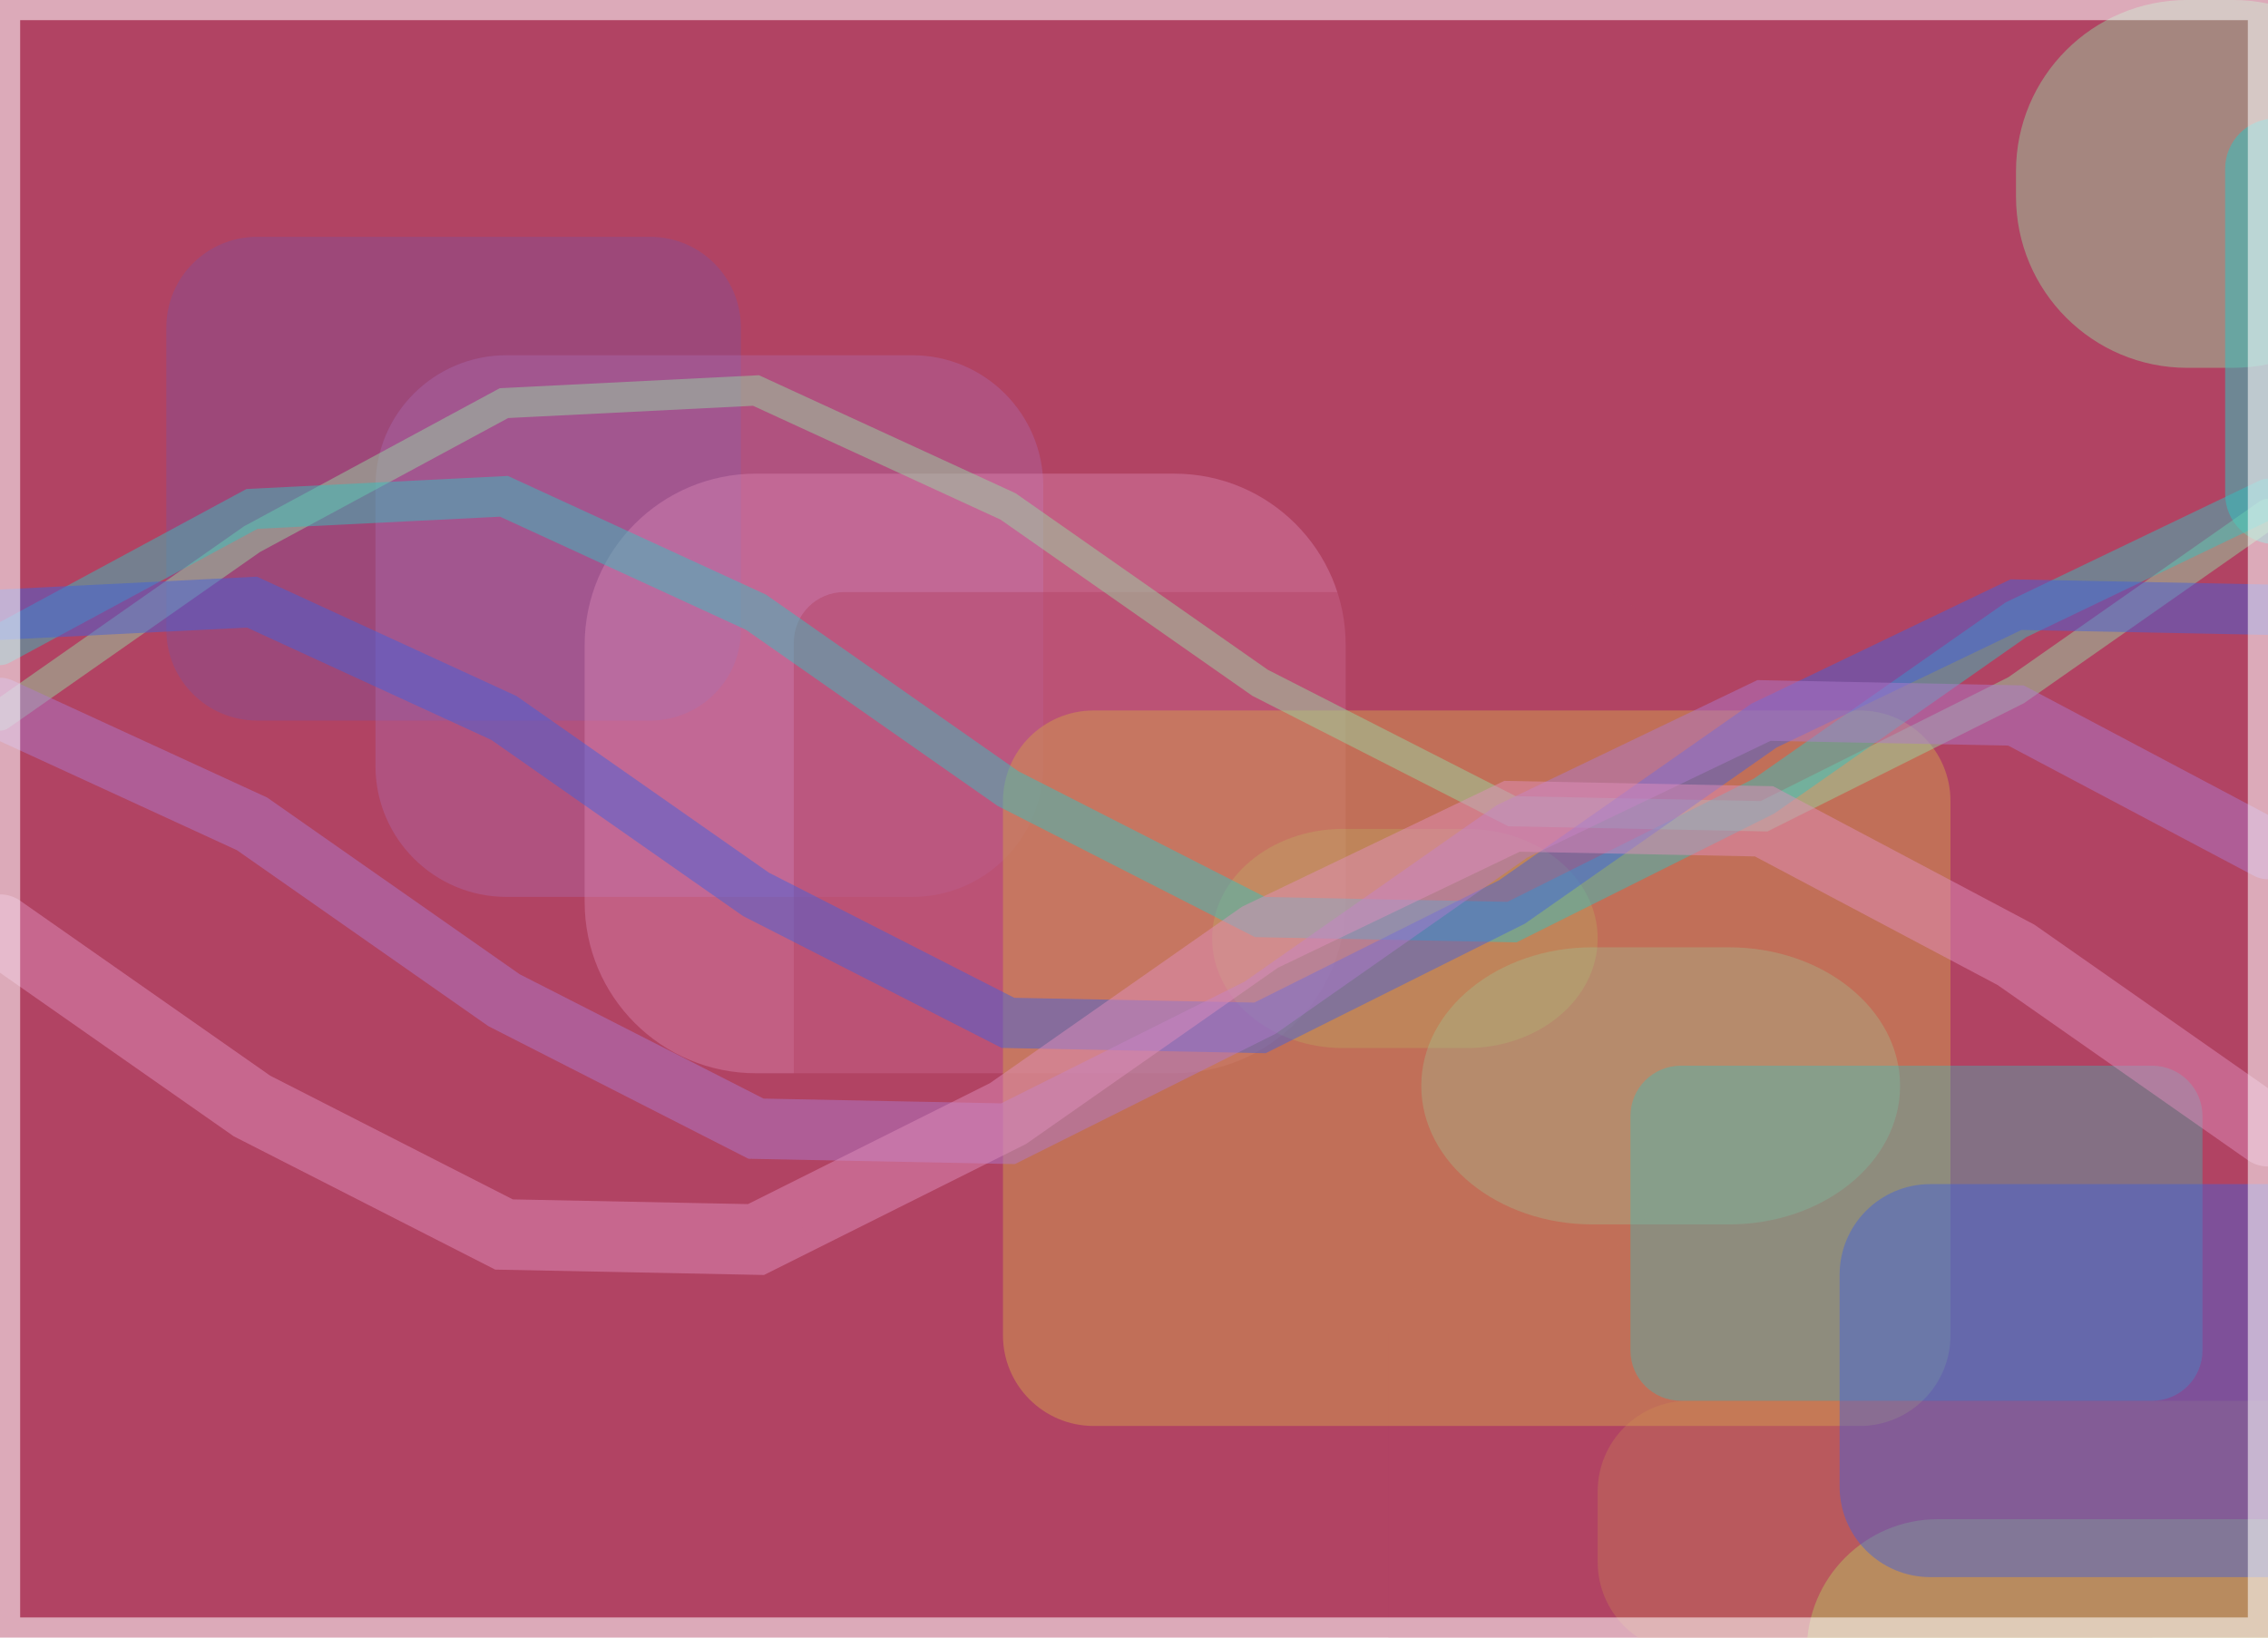
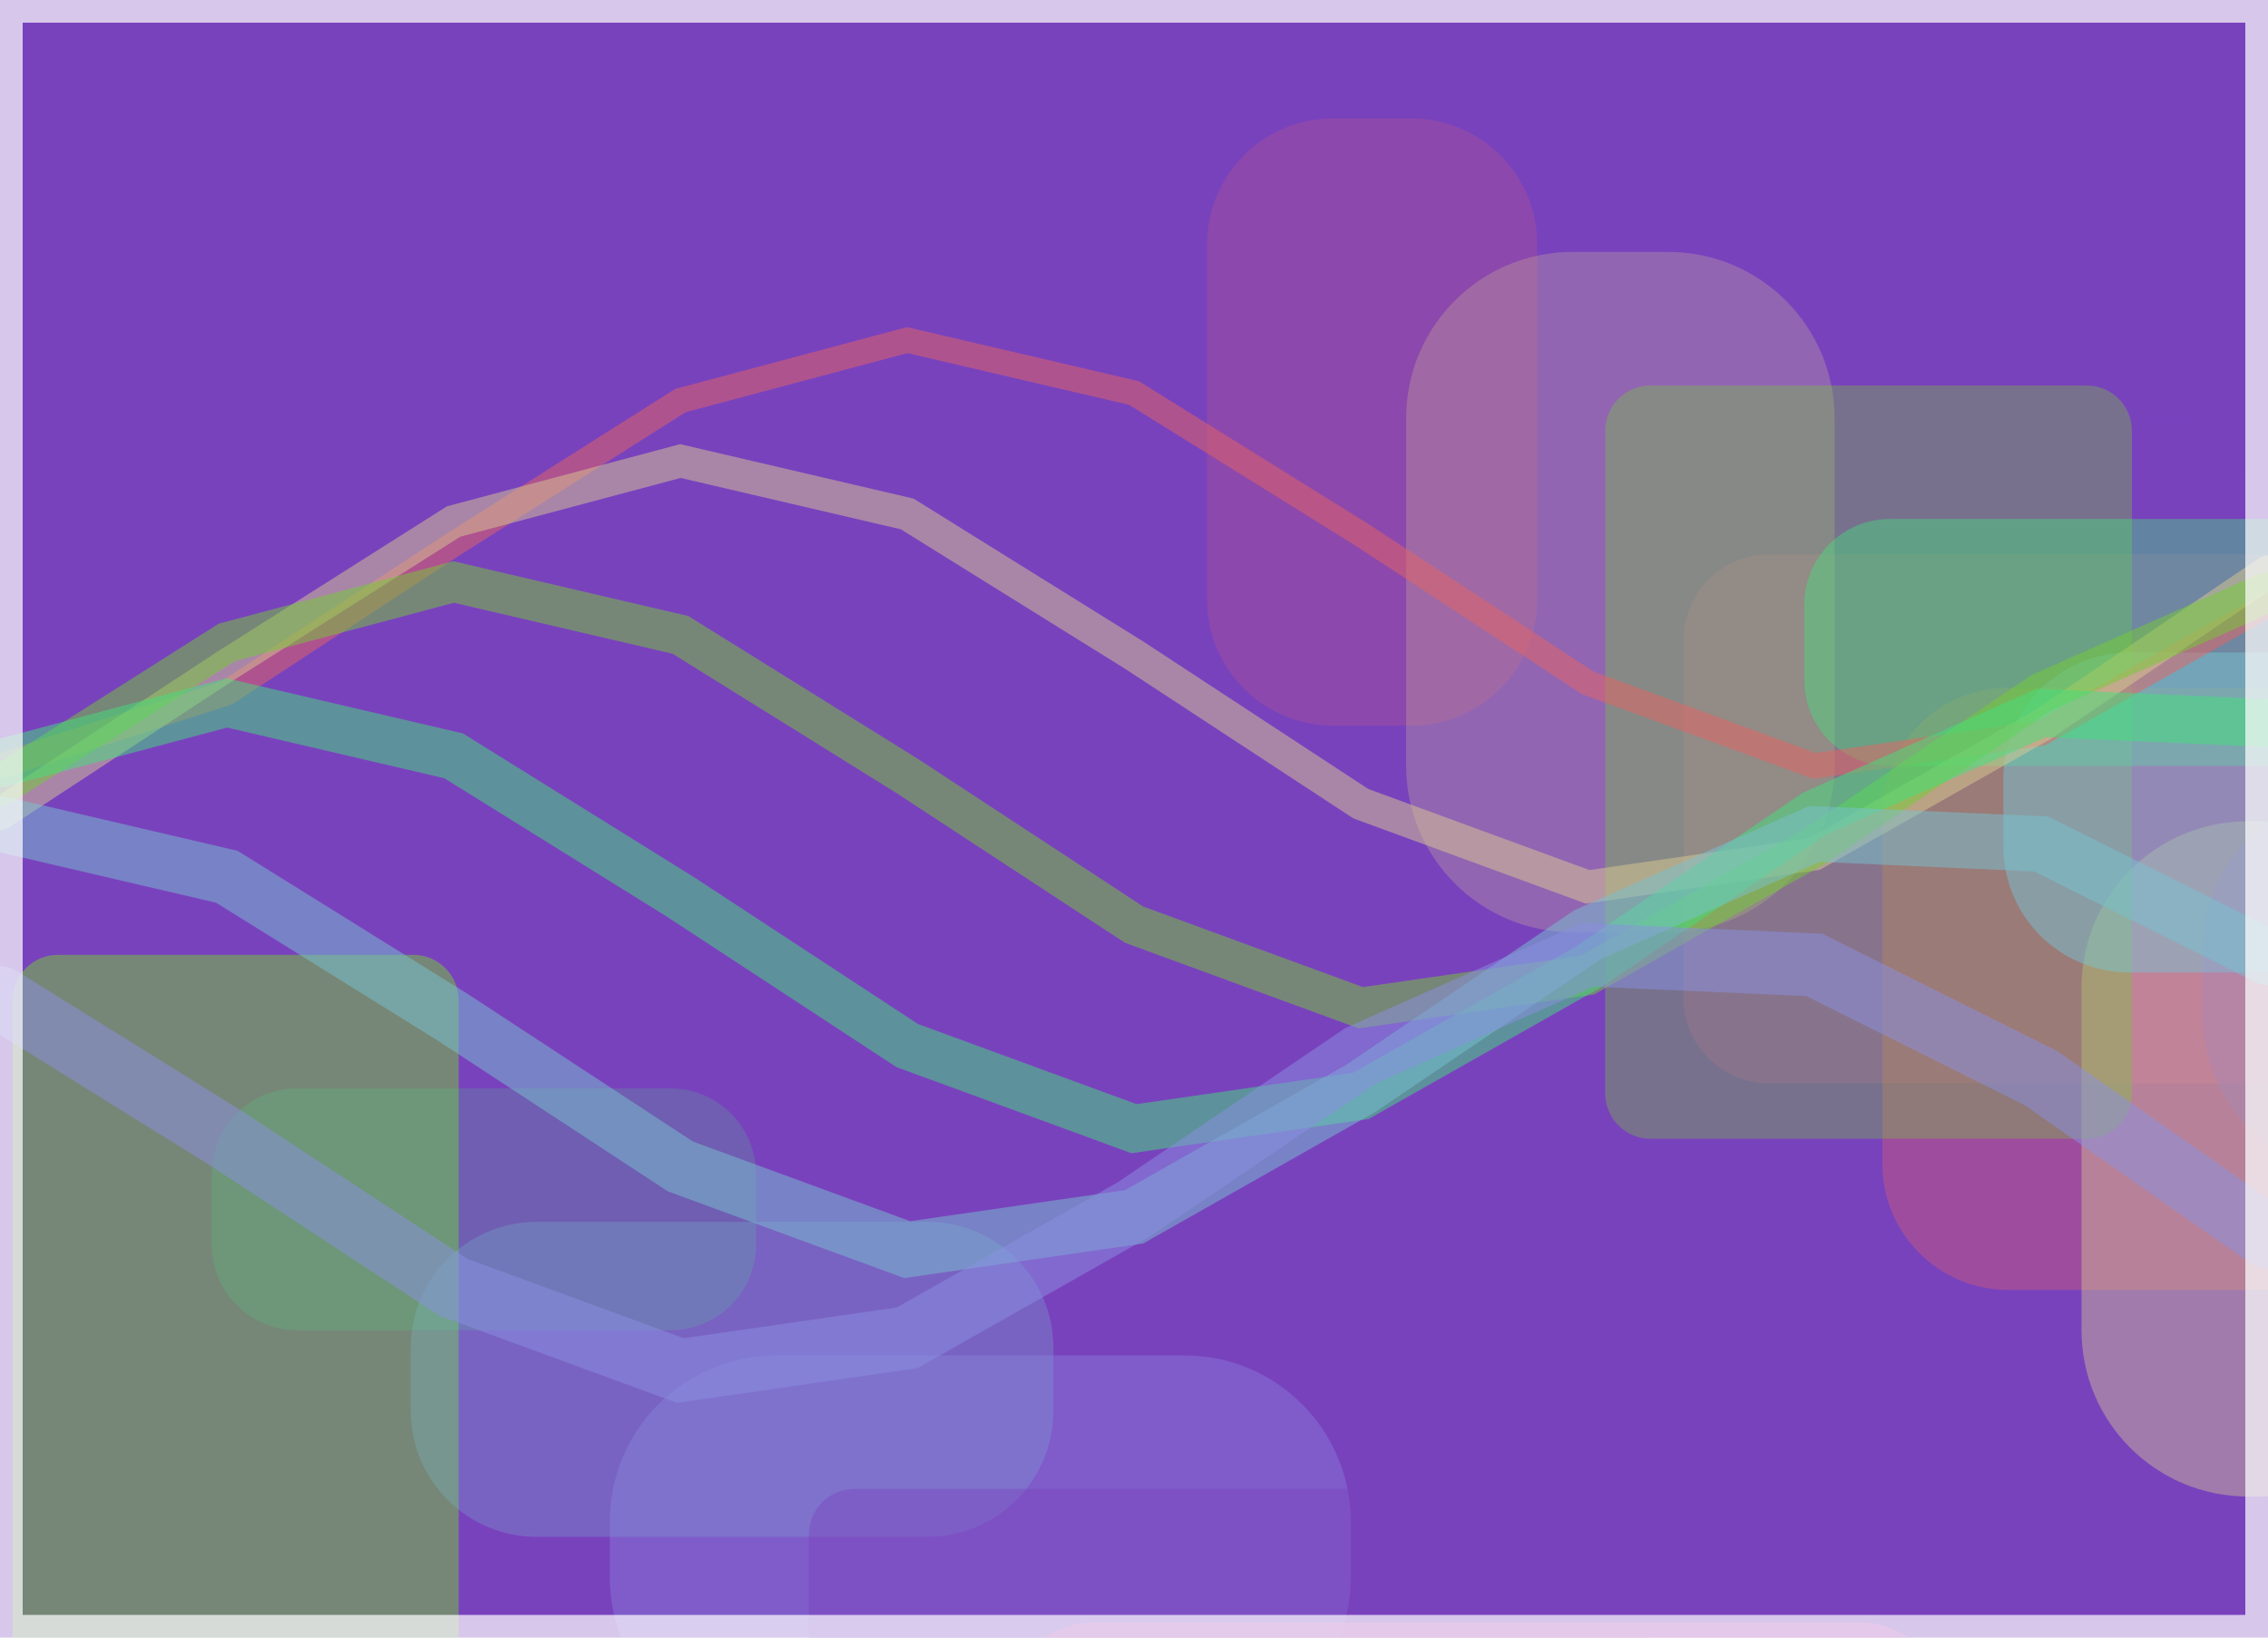
<svg xmlns="http://www.w3.org/2000/svg" viewBox="0 0 900 650" role="img" aria-label="Sunset Cottage Glow abstract painting">
-   <rect width="900" height="650" fill="hsl(343, 45%, 48%)" />
-   <rect x="551" y="509" width="303" height="297" rx="20" fill="hsl(343, 45%, 48%)" opacity="0.18" />
-   <rect x="634" y="556" width="340" height="100" rx="36" fill="hsl(32, 57%, 56%)" opacity="0.27" />
-   <rect x="717" y="603" width="377" height="123" rx="52" fill="hsl(81, 69%, 64%)" opacity="0.36" />
-   <rect x="800" y="0" width="154" height="146" rx="68" fill="hsl(130, 45%, 72%)" opacity="0.45" />
-   <rect x="883" y="47" width="191" height="169" rx="20" fill="hsl(179, 57%, 48%)" opacity="0.54" />
-   <rect x="66" y="94" width="228" height="192" rx="36" fill="hsl(228, 69%, 56%)" opacity="0.18" />
-   <rect x="149" y="141" width="265" height="215" rx="52" fill="hsl(277, 45%, 64%)" opacity="0.27" />
-   <rect x="232" y="188" width="302" height="238" rx="68" fill="hsl(326, 57%, 72%)" opacity="0.36" />
-   <rect x="315" y="235" width="339" height="261" rx="20" fill="hsl(343, 45%, 48%)" opacity="0.45" />
-   <rect x="398" y="282" width="376" height="284" rx="36" fill="hsl(32, 57%, 56%)" opacity="0.54" />
-   <rect x="481" y="329" width="153" height="87" rx="52" fill="hsl(81, 69%, 64%)" opacity="0.18" />
-   <rect x="564" y="376" width="190" height="110" rx="68" fill="hsl(130, 45%, 72%)" opacity="0.27" />
-   <rect x="647" y="423" width="227" height="133" rx="20" fill="hsl(179, 57%, 48%)" opacity="0.36" />
-   <rect x="730" y="470" width="264" height="156" rx="36" fill="hsl(228, 69%, 56%)" opacity="0.45" />
-   <polyline points="0,284 100,214 200,160 300,155 400,201 500,271 600,322 700,324 800,274 900,204" fill="none" stroke="hsl(130, 45%, 72%)" stroke-width="12" opacity="0.48" stroke-linecap="round" />
-   <polyline points="0,256 100,202 200,197 300,243 400,313 500,364 600,366 700,316 800,246 900,198" fill="none" stroke="hsl(179, 57%, 48%)" stroke-width="16" opacity="0.48" stroke-linecap="round" />
-   <polyline points="0,244 100,239 200,285 300,355 400,406 500,408 600,358 700,288 800,240 900,242" fill="none" stroke="hsl(228, 69%, 56%)" stroke-width="20" opacity="0.48" stroke-linecap="round" />
-   <polyline points="0,281 100,327 200,397 300,448 400,450 500,400 600,330 700,282 800,284 900,337" fill="none" stroke="hsl(277, 45%, 64%)" stroke-width="24" opacity="0.48" stroke-linecap="round" />
-   <polyline points="0,369 100,439 200,490 300,492 400,442 500,372 600,324 700,326 800,379 900,449" fill="none" stroke="hsl(326, 57%, 72%)" stroke-width="28" opacity="0.48" stroke-linecap="round" />
-   <rect x="0" y="0" width="900" height="650" fill="none" stroke="rgba(255,255,255,.55)" stroke-width="16" />
+   <rect width="900" height="650" fill="hsl(267, 48%, 50%)" />
+   <rect x="589" y="167" width="301" height="181" rx="18" fill="hsl(267, 48%, 50%)" opacity="0.18" />
+   <rect x="668" y="220" width="340" height="210" rx="34" fill="hsl(314, 60%, 57%)" opacity="0.26" />
+   <rect x="747" y="273" width="379" height="239" rx="50" fill="hsl(1, 72%, 64%)" opacity="0.34" />
+   <rect x="826" y="326" width="138" height="268" rx="66" fill="hsl(48, 48%, 71%)" opacity="0.42" />
+   <rect x="5" y="379" width="177" height="297" rx="18" fill="hsl(95, 60%, 50%)" opacity="0.50" />
+   <rect x="84" y="432" width="216" height="96" rx="34" fill="hsl(142, 72%, 57%)" opacity="0.18" />
+   <rect x="163" y="485" width="255" height="125" rx="50" fill="hsl(189, 48%, 64%)" opacity="0.26" />
+   <rect x="242" y="538" width="294" height="154" rx="66" fill="hsl(236, 60%, 71%)" opacity="0.34" />
+   <rect x="321" y="591" width="333" height="183" rx="18" fill="hsl(267, 48%, 50%)" opacity="0.42" />
+   <rect x="400" y="644" width="372" height="212" rx="34" fill="hsl(314, 60%, 57%)" opacity="0.50" />
+   <rect x="479" y="47" width="131" height="241" rx="50" fill="hsl(1, 72%, 64%)" opacity="0.18" />
+   <rect x="558" y="100" width="170" height="270" rx="66" fill="hsl(48, 48%, 71%)" opacity="0.26" />
+   <rect x="637" y="153" width="209" height="299" rx="18" fill="hsl(95, 60%, 50%)" opacity="0.34" />
+   <rect x="716" y="206" width="248" height="98" rx="34" fill="hsl(142, 72%, 57%)" opacity="0.42" />
+   <rect x="795" y="259" width="287" height="127" rx="50" fill="hsl(189, 48%, 64%)" opacity="0.50" />
+   <rect x="874" y="312" width="326" height="156" rx="66" fill="hsl(236, 60%, 71%)" opacity="0.18" />
+   <polyline points="0,304 90,275 180,216 270,159 360,135 450,156 540,212 630,271 720,304 810,291 900,240" fill="none" stroke="hsl(1, 72%, 64%)" stroke-width="10" opacity="0.5" stroke-linecap="round" />
+   <polyline points="0,323 90,264 180,207 270,183 360,204 450,260 540,319 630,352 720,339 810,288 900,227" fill="none" stroke="hsl(48, 48%, 71%)" stroke-width="13" opacity="0.5" stroke-linecap="round" />
+   <polyline points="0,312 90,255 180,231 270,252 360,308 450,367 540,400 630,387 720,336 810,275 900,235" fill="none" stroke="hsl(95, 60%, 50%)" stroke-width="16" opacity="0.5" stroke-linecap="round" />
+   <polyline points="0,303 90,279 180,300 270,356 360,415 450,448 540,435 630,384 720,323 810,283 900,287" fill="none" stroke="hsl(142, 72%, 57%)" stroke-width="19" opacity="0.5" stroke-linecap="round" />
+   <polyline points="0,327 90,348 180,404 270,463 360,496 450,483 540,432 630,371 720,331 810,335 900,380" fill="none" stroke="hsl(189, 48%, 64%)" stroke-width="22" opacity="0.5" stroke-linecap="round" />
+   <polyline points="0,396 90,452 180,511 270,544 360,531 450,480 540,419 630,379 720,383 810,428 900,491" fill="none" stroke="hsl(236, 60%, 71%)" stroke-width="25" opacity="0.5" stroke-linecap="round" />
+   <rect x="0" y="0" width="900" height="650" fill="none" stroke="rgba(255,255,255,.7)" stroke-width="18" />
</svg>
